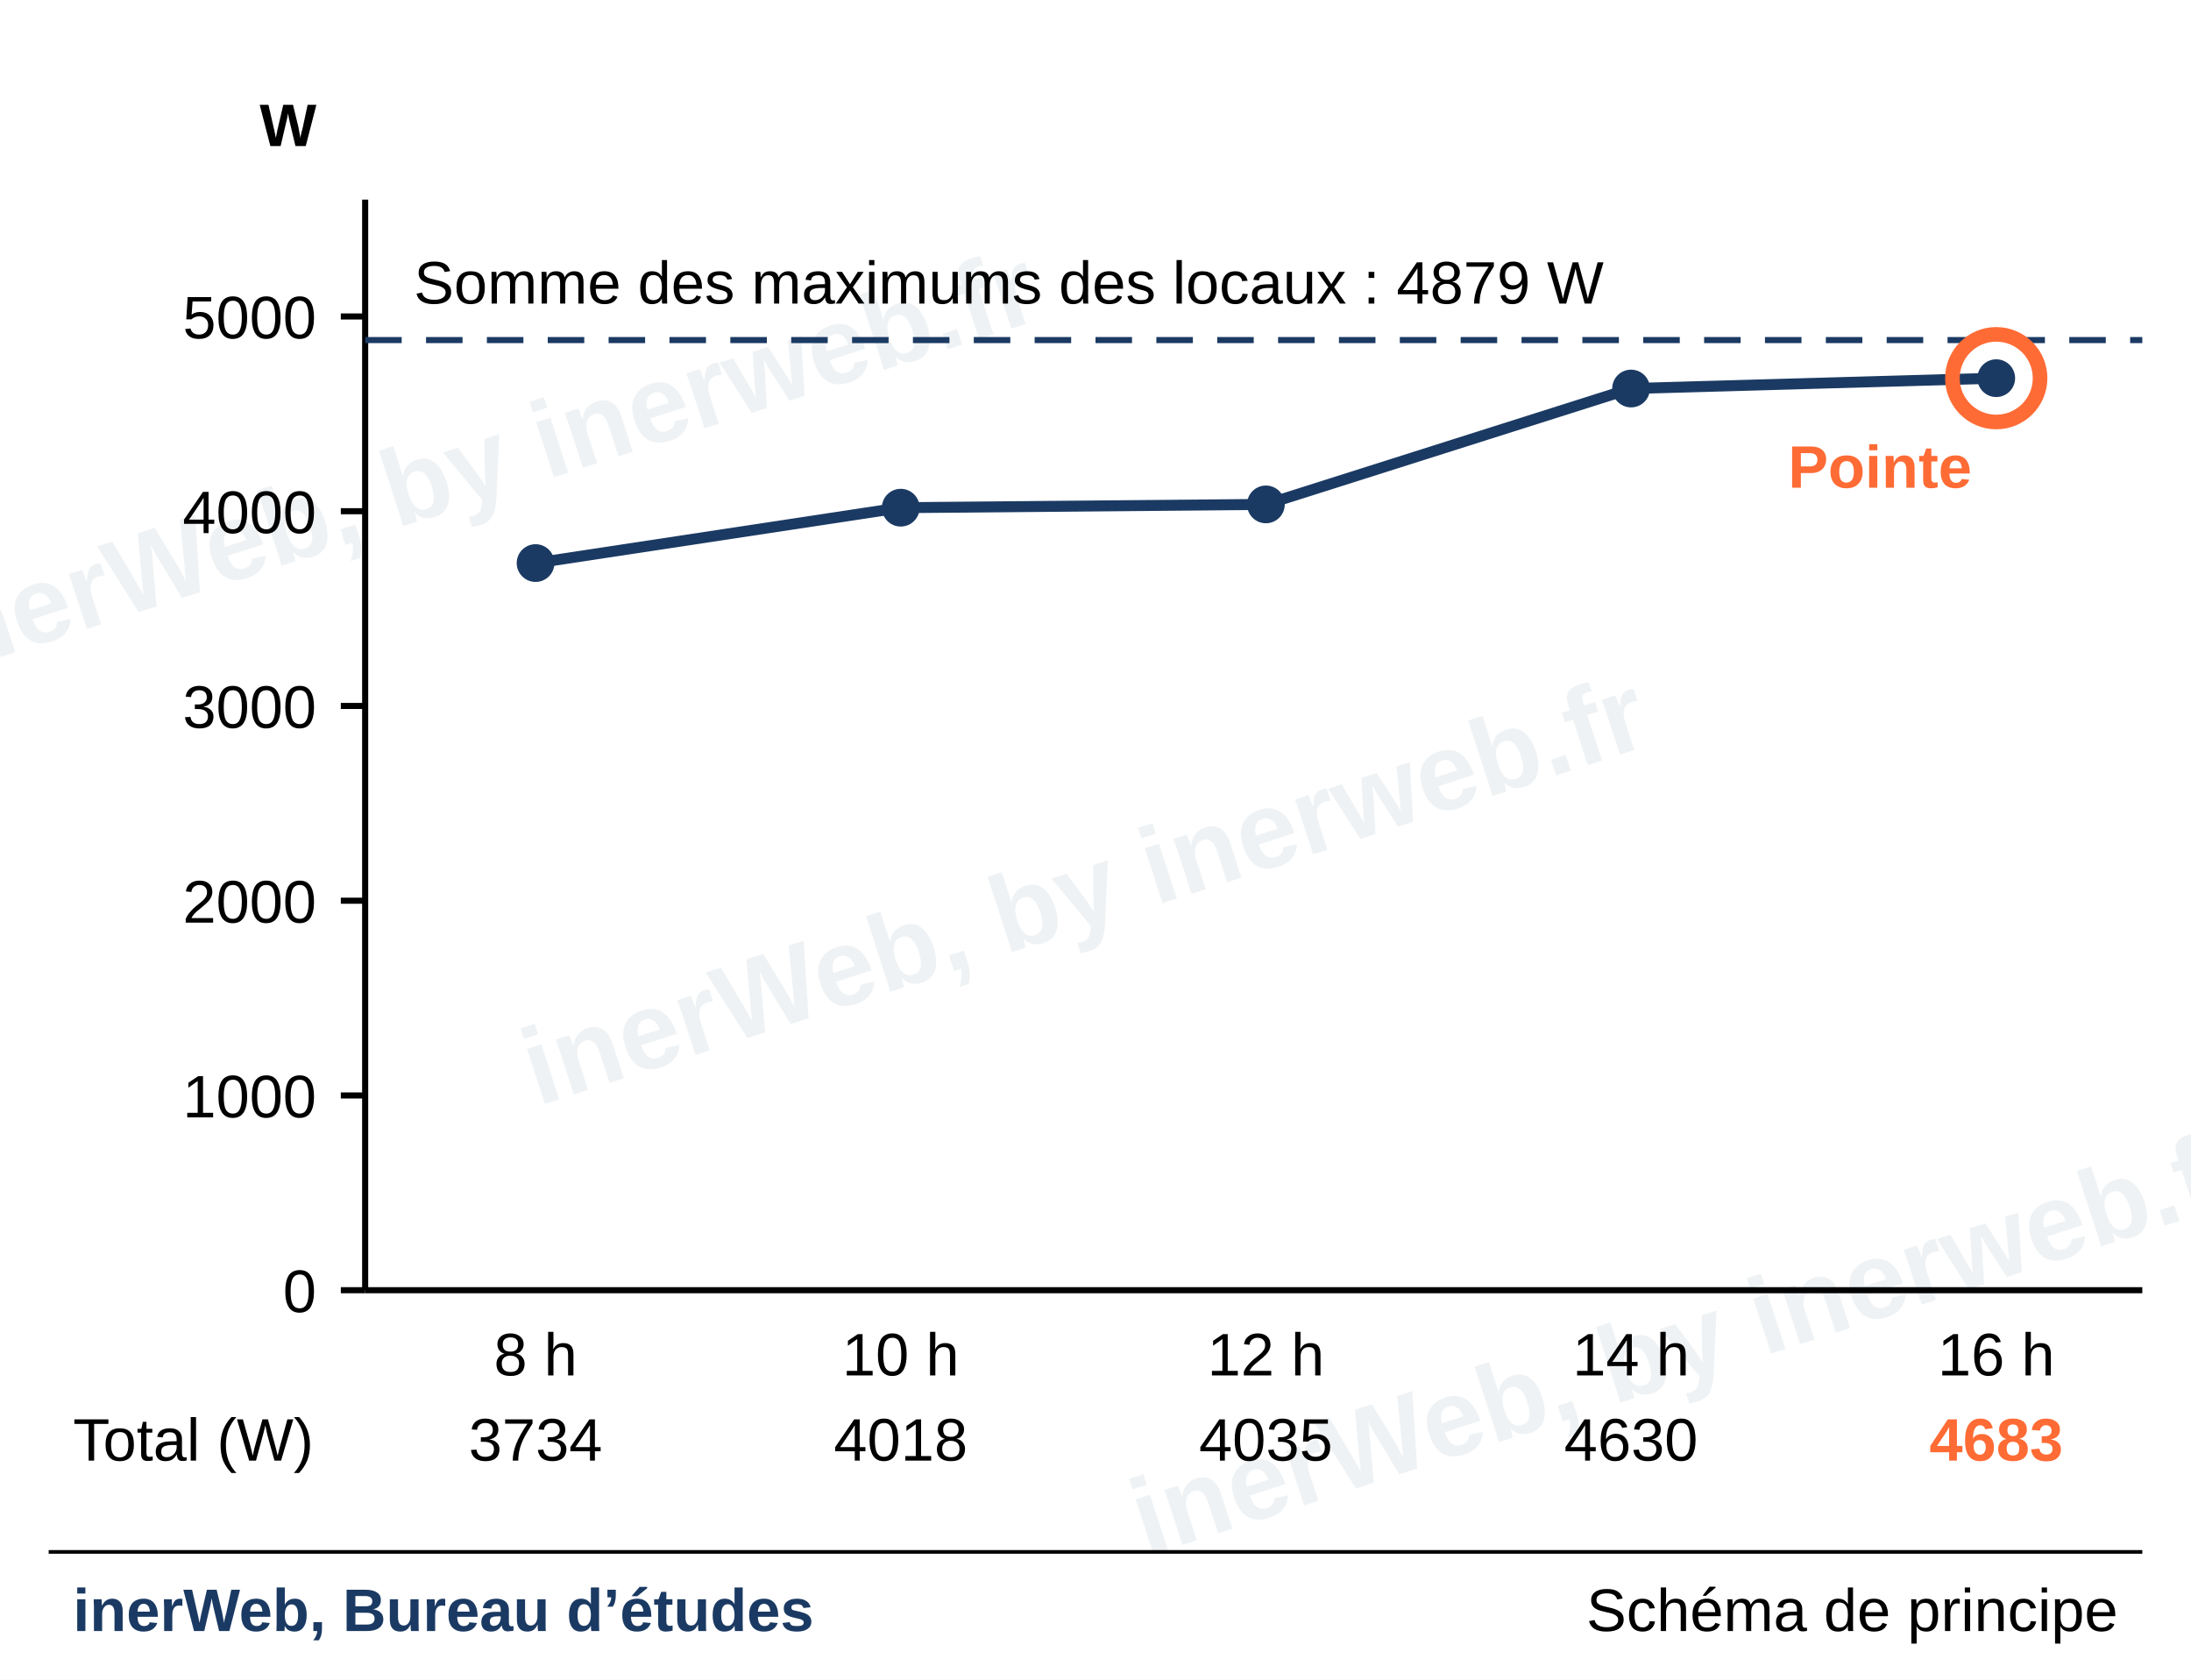
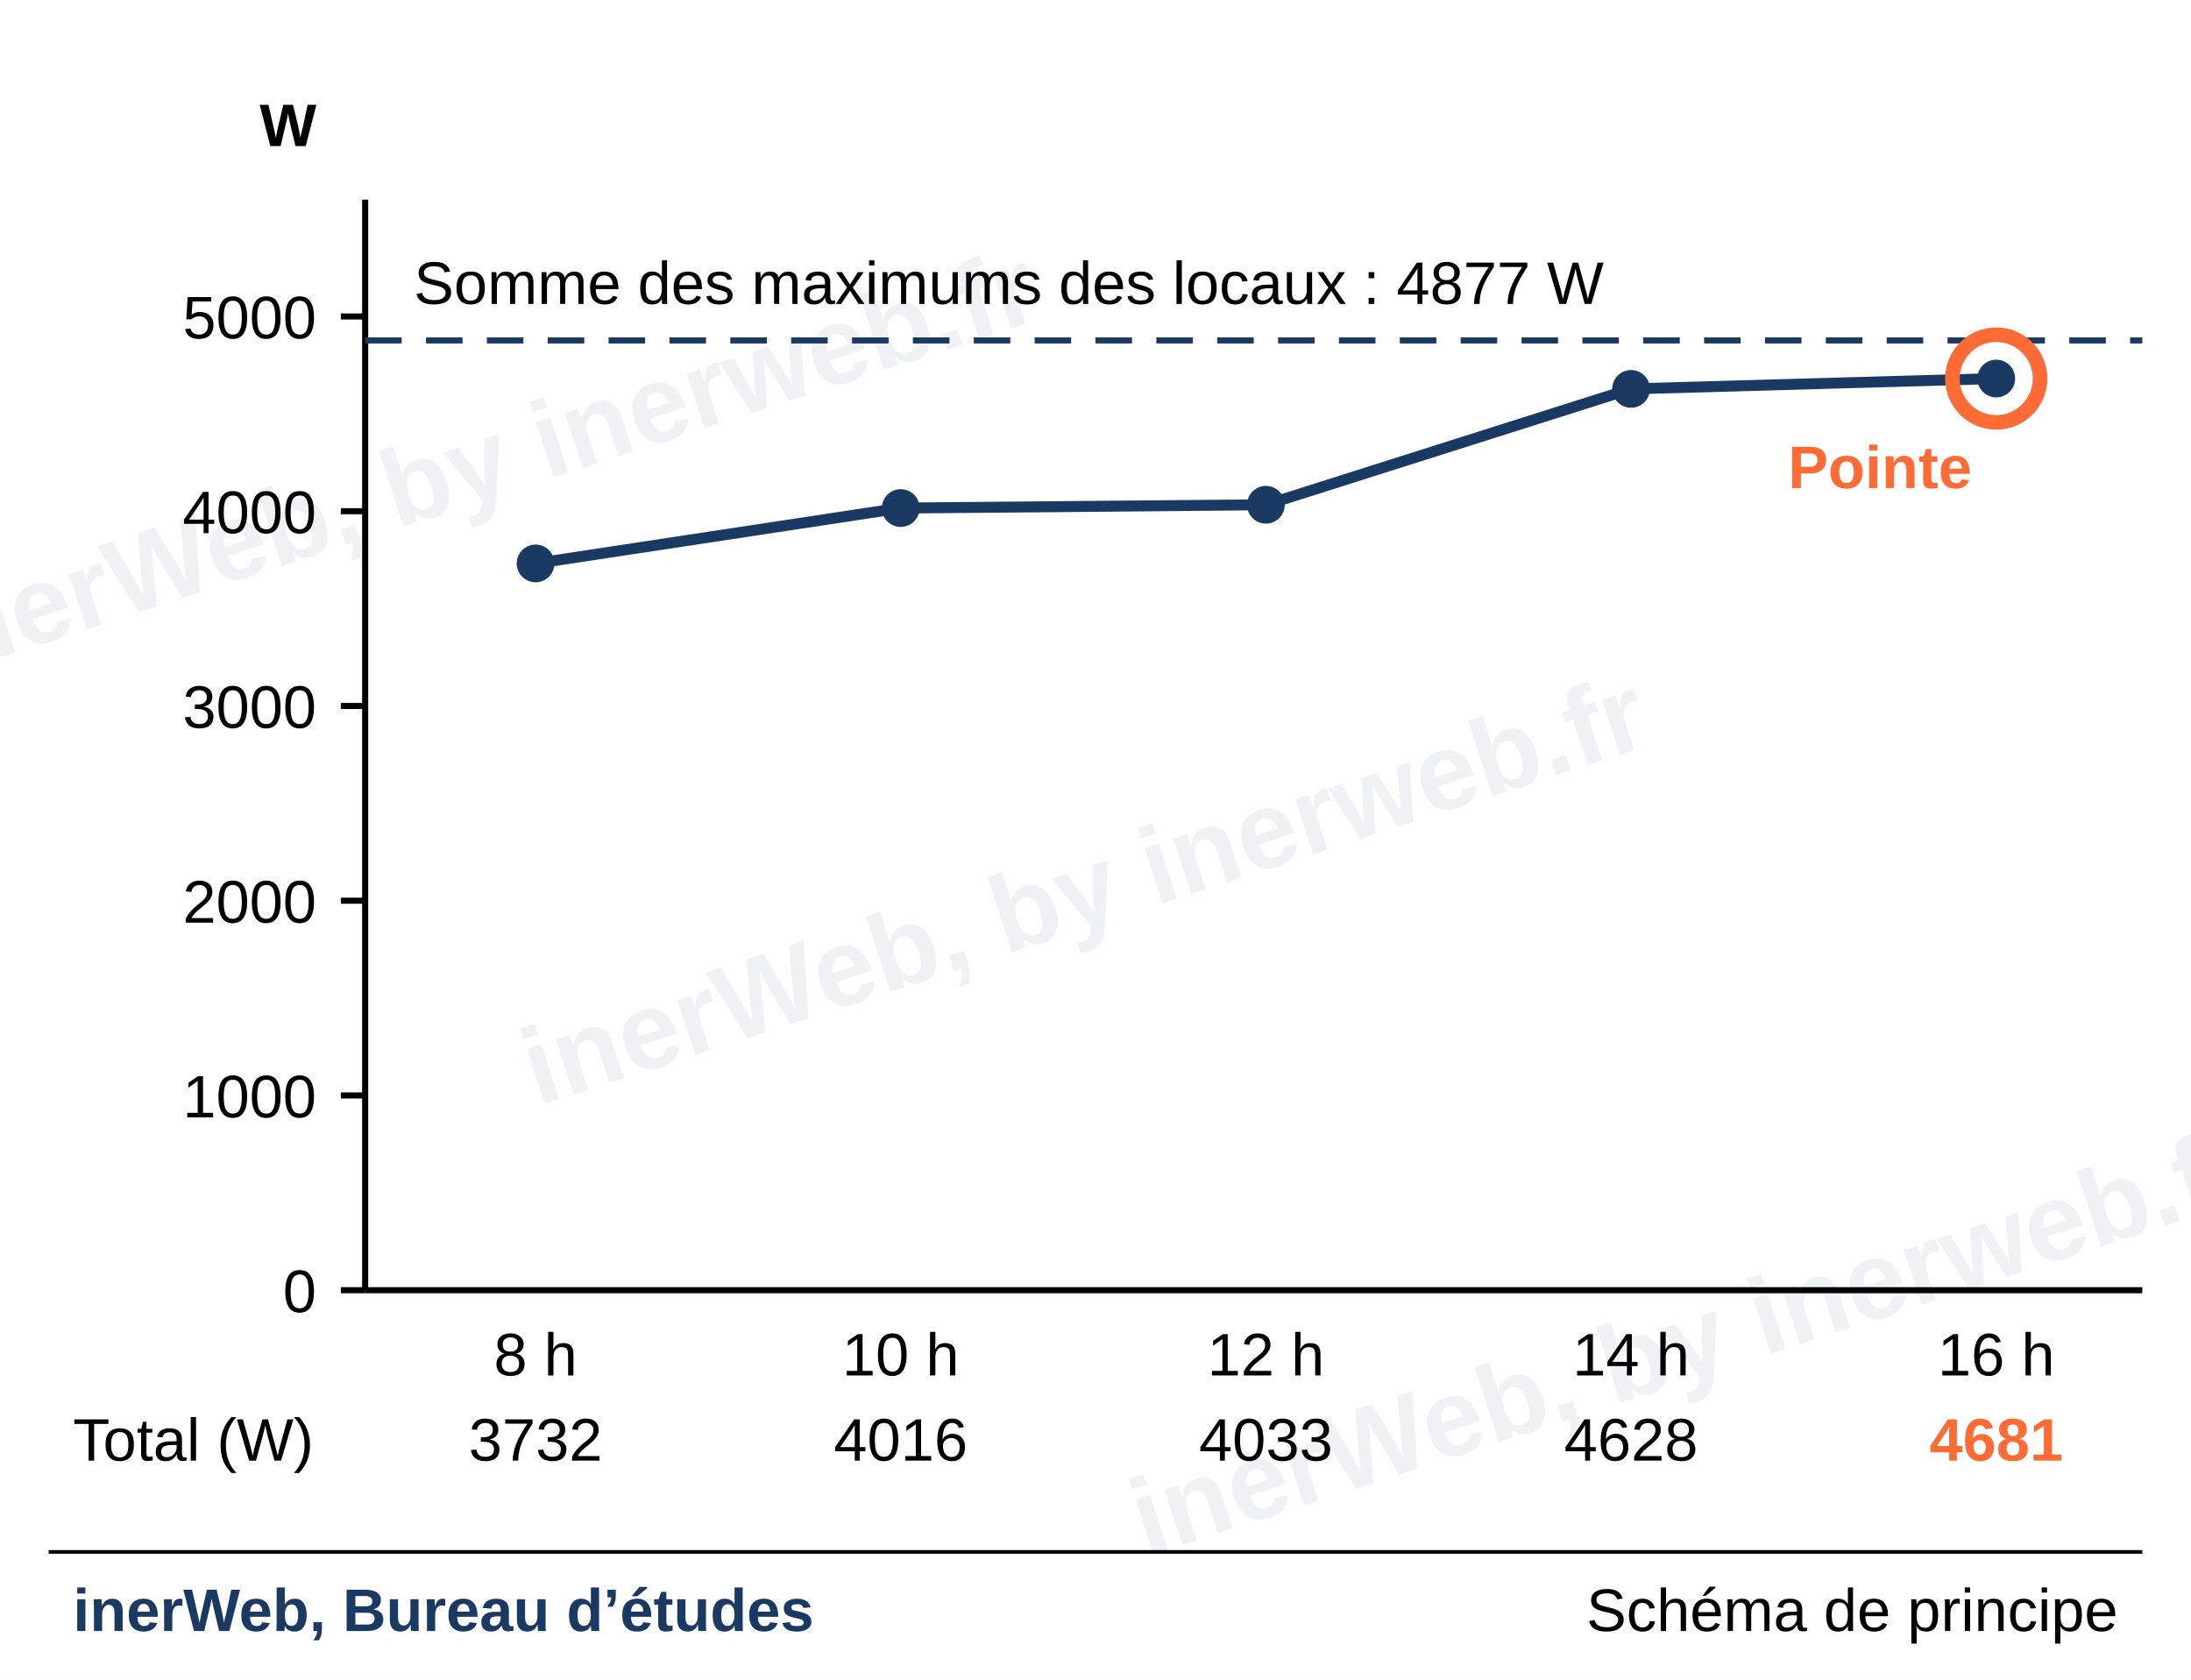
<svg xmlns="http://www.w3.org/2000/svg" viewBox="0 0 180 138" width="180mm" height="138mm" role="img">
  <rect width="180" height="138" fill="#fff" />
  <g>
    <text x="90" y="76" font-family="Trebuchet MS, Arial, sans-serif" font-size="9" font-weight="bold" text-anchor="middle" fill="#1b3a63" fill-opacity="0.07" transform="rotate(-18 90 76)">inerWeb, by inerweb.fr</text>
    <text x="40" y="41" font-family="Trebuchet MS, Arial, sans-serif" font-size="9" font-weight="bold" text-anchor="middle" fill="#1b3a63" fill-opacity="0.07" transform="rotate(-18 40 41)">inerWeb, by inerweb.fr</text>
    <text x="140" y="113" font-family="Trebuchet MS, Arial, sans-serif" font-size="9" font-weight="bold" text-anchor="middle" fill="#1b3a63" fill-opacity="0.07" transform="rotate(-18 140 113)">inerWeb, by inerweb.fr</text>
  </g>
  <line x1="30.00" y1="106.00" x2="176.00" y2="106.00" stroke="#000" stroke-width="0.5" />
  <line x1="30.00" y1="106.00" x2="30.00" y2="16.40" stroke="#000" stroke-width="0.5" />
  <line x1="28.00" y1="106.00" x2="30.00" y2="106.00" stroke="#000" stroke-width="0.5" />
  <text x="26.00" y="107.80" font-family="Trebuchet MS, Arial, sans-serif" font-size="4.94" text-anchor="end" fill="#000">0</text>
  <line x1="28.00" y1="90.00" x2="30.00" y2="90.00" stroke="#000" stroke-width="0.5" />
  <text x="26.00" y="91.80" font-family="Trebuchet MS, Arial, sans-serif" font-size="4.94" text-anchor="end" fill="#000">1000</text>
  <line x1="28.00" y1="74.00" x2="30.00" y2="74.00" stroke="#000" stroke-width="0.5" />
  <text x="26.00" y="75.80" font-family="Trebuchet MS, Arial, sans-serif" font-size="4.94" text-anchor="end" fill="#000">2000</text>
  <line x1="28.00" y1="58.00" x2="30.00" y2="58.00" stroke="#000" stroke-width="0.5" />
  <text x="26.00" y="59.80" font-family="Trebuchet MS, Arial, sans-serif" font-size="4.94" text-anchor="end" fill="#000">3000</text>
  <line x1="28.00" y1="42.00" x2="30.00" y2="42.00" stroke="#000" stroke-width="0.5" />
  <text x="26.00" y="43.80" font-family="Trebuchet MS, Arial, sans-serif" font-size="4.94" text-anchor="end" fill="#000">4000</text>
  <line x1="28.00" y1="26.00" x2="30.00" y2="26.00" stroke="#000" stroke-width="0.5" />
  <text x="26.00" y="27.80" font-family="Trebuchet MS, Arial, sans-serif" font-size="4.94" text-anchor="end" fill="#000">5000</text>
  <text x="26.00" y="12.00" font-family="Trebuchet MS, Arial, sans-serif" font-size="4.94" font-weight="bold" text-anchor="end" fill="#000">W</text>
-   <line x1="30.00" y1="27.94" x2="176.00" y2="27.94" stroke="#1b3a63" stroke-width="0.5" stroke-dasharray="3 2" />
-   <text x="34.00" y="24.94" font-family="Trebuchet MS, Arial, sans-serif" font-size="4.94" text-anchor="start" fill="#000">Somme des maximums des locaux : 4879 W</text>
-   <polyline points="44.00,46.26 74.00,41.71 104.00,41.44 134.00,31.92 164.00,31.07" fill="none" stroke="#1b3a63" stroke-width="0.9" />
-   <circle cx="44.00" cy="46.26" r="1.30" fill="#1b3a63" stroke="#1b3a63" stroke-width="0.5" />
+   <line x1="30.00" y1="27.97" x2="176.00" y2="27.97" stroke="#1b3a63" stroke-width="0.5" stroke-dasharray="3 2" />
+   <text x="34.00" y="24.97" font-family="Trebuchet MS, Arial, sans-serif" font-size="4.94" text-anchor="start" fill="#000">Somme des maximums des locaux : 4877 W</text>
+   <polyline points="44.00,46.29 74.00,41.74 104.00,41.47 134.00,31.95 164.00,31.10" fill="none" stroke="#1b3a63" stroke-width="0.9" />
+   <circle cx="44.00" cy="46.29" r="1.30" fill="#1b3a63" stroke="#1b3a63" stroke-width="0.5" />
  <text x="44.00" y="113.00" font-family="Trebuchet MS, Arial, sans-serif" font-size="4.94" text-anchor="middle" fill="#000">8 h</text>
-   <circle cx="74.00" cy="41.71" r="1.30" fill="#1b3a63" stroke="#1b3a63" stroke-width="0.5" />
+   <circle cx="74.00" cy="41.74" r="1.30" fill="#1b3a63" stroke="#1b3a63" stroke-width="0.5" />
  <text x="74.00" y="113.00" font-family="Trebuchet MS, Arial, sans-serif" font-size="4.94" text-anchor="middle" fill="#000">10 h</text>
-   <circle cx="104.00" cy="41.44" r="1.30" fill="#1b3a63" stroke="#1b3a63" stroke-width="0.5" />
+   <circle cx="104.00" cy="41.47" r="1.30" fill="#1b3a63" stroke="#1b3a63" stroke-width="0.5" />
  <text x="104.00" y="113.00" font-family="Trebuchet MS, Arial, sans-serif" font-size="4.94" text-anchor="middle" fill="#000">12 h</text>
-   <circle cx="134.00" cy="31.92" r="1.30" fill="#1b3a63" stroke="#1b3a63" stroke-width="0.5" />
+   <circle cx="134.00" cy="31.95" r="1.30" fill="#1b3a63" stroke="#1b3a63" stroke-width="0.5" />
  <text x="134.00" y="113.00" font-family="Trebuchet MS, Arial, sans-serif" font-size="4.94" text-anchor="middle" fill="#000">14 h</text>
-   <circle cx="164.00" cy="31.07" r="1.30" fill="#1b3a63" stroke="#1b3a63" stroke-width="0.5" />
+   <circle cx="164.00" cy="31.10" r="1.30" fill="#1b3a63" stroke="#1b3a63" stroke-width="0.5" />
  <text x="164.00" y="113.00" font-family="Trebuchet MS, Arial, sans-serif" font-size="4.94" text-anchor="middle" fill="#000">16 h</text>
-   <circle cx="164.00" cy="31.07" r="3.60" fill="none" stroke="#ff6b35" stroke-width="1.2" />
-   <text x="44.00" y="120.00" font-family="Trebuchet MS, Arial, sans-serif" font-size="4.94" text-anchor="middle" fill="#000">3734</text>
-   <text x="74.00" y="120.00" font-family="Trebuchet MS, Arial, sans-serif" font-size="4.94" text-anchor="middle" fill="#000">4018</text>
-   <text x="104.00" y="120.00" font-family="Trebuchet MS, Arial, sans-serif" font-size="4.94" text-anchor="middle" fill="#000">4035</text>
-   <text x="134.00" y="120.00" font-family="Trebuchet MS, Arial, sans-serif" font-size="4.94" text-anchor="middle" fill="#000">4630</text>
-   <text x="164.00" y="120.00" font-family="Trebuchet MS, Arial, sans-serif" font-size="4.94" font-weight="bold" text-anchor="middle" fill="#ff6b35">4683</text>
+   <circle cx="164.00" cy="31.10" r="3.60" fill="none" stroke="#ff6b35" stroke-width="1.2" />
+   <text x="44.00" y="120.00" font-family="Trebuchet MS, Arial, sans-serif" font-size="4.94" text-anchor="middle" fill="#000">3732</text>
+   <text x="74.00" y="120.00" font-family="Trebuchet MS, Arial, sans-serif" font-size="4.94" text-anchor="middle" fill="#000">4016</text>
+   <text x="104.00" y="120.00" font-family="Trebuchet MS, Arial, sans-serif" font-size="4.94" text-anchor="middle" fill="#000">4033</text>
+   <text x="134.00" y="120.00" font-family="Trebuchet MS, Arial, sans-serif" font-size="4.94" text-anchor="middle" fill="#000">4628</text>
+   <text x="164.00" y="120.00" font-family="Trebuchet MS, Arial, sans-serif" font-size="4.94" font-weight="bold" text-anchor="middle" fill="#ff6b35">4681</text>
  <text x="6.00" y="120.00" font-family="Trebuchet MS, Arial, sans-serif" font-size="4.94" text-anchor="start" fill="#000">Total (W)</text>
-   <text x="162.00" y="40.07" font-family="Trebuchet MS, Arial, sans-serif" font-size="4.94" font-weight="bold" text-anchor="end" fill="#ff6b35">Pointe</text>
+   <text x="162.00" y="40.10" font-family="Trebuchet MS, Arial, sans-serif" font-size="4.94" font-weight="bold" text-anchor="end" fill="#ff6b35">Pointe</text>
  <line x1="4.00" y1="127.50" x2="176.00" y2="127.50" stroke="#000" stroke-width="0.3" />
  <text x="6.00" y="134.00" font-family="Trebuchet MS, Arial, sans-serif" font-size="4.94" font-weight="bold" text-anchor="start" fill="#1b3a63">inerWeb, Bureau d’études</text>
  <text x="174.00" y="134.00" font-family="Trebuchet MS, Arial, sans-serif" font-size="4.94" text-anchor="end" fill="#000">Schéma de principe</text>
</svg>
